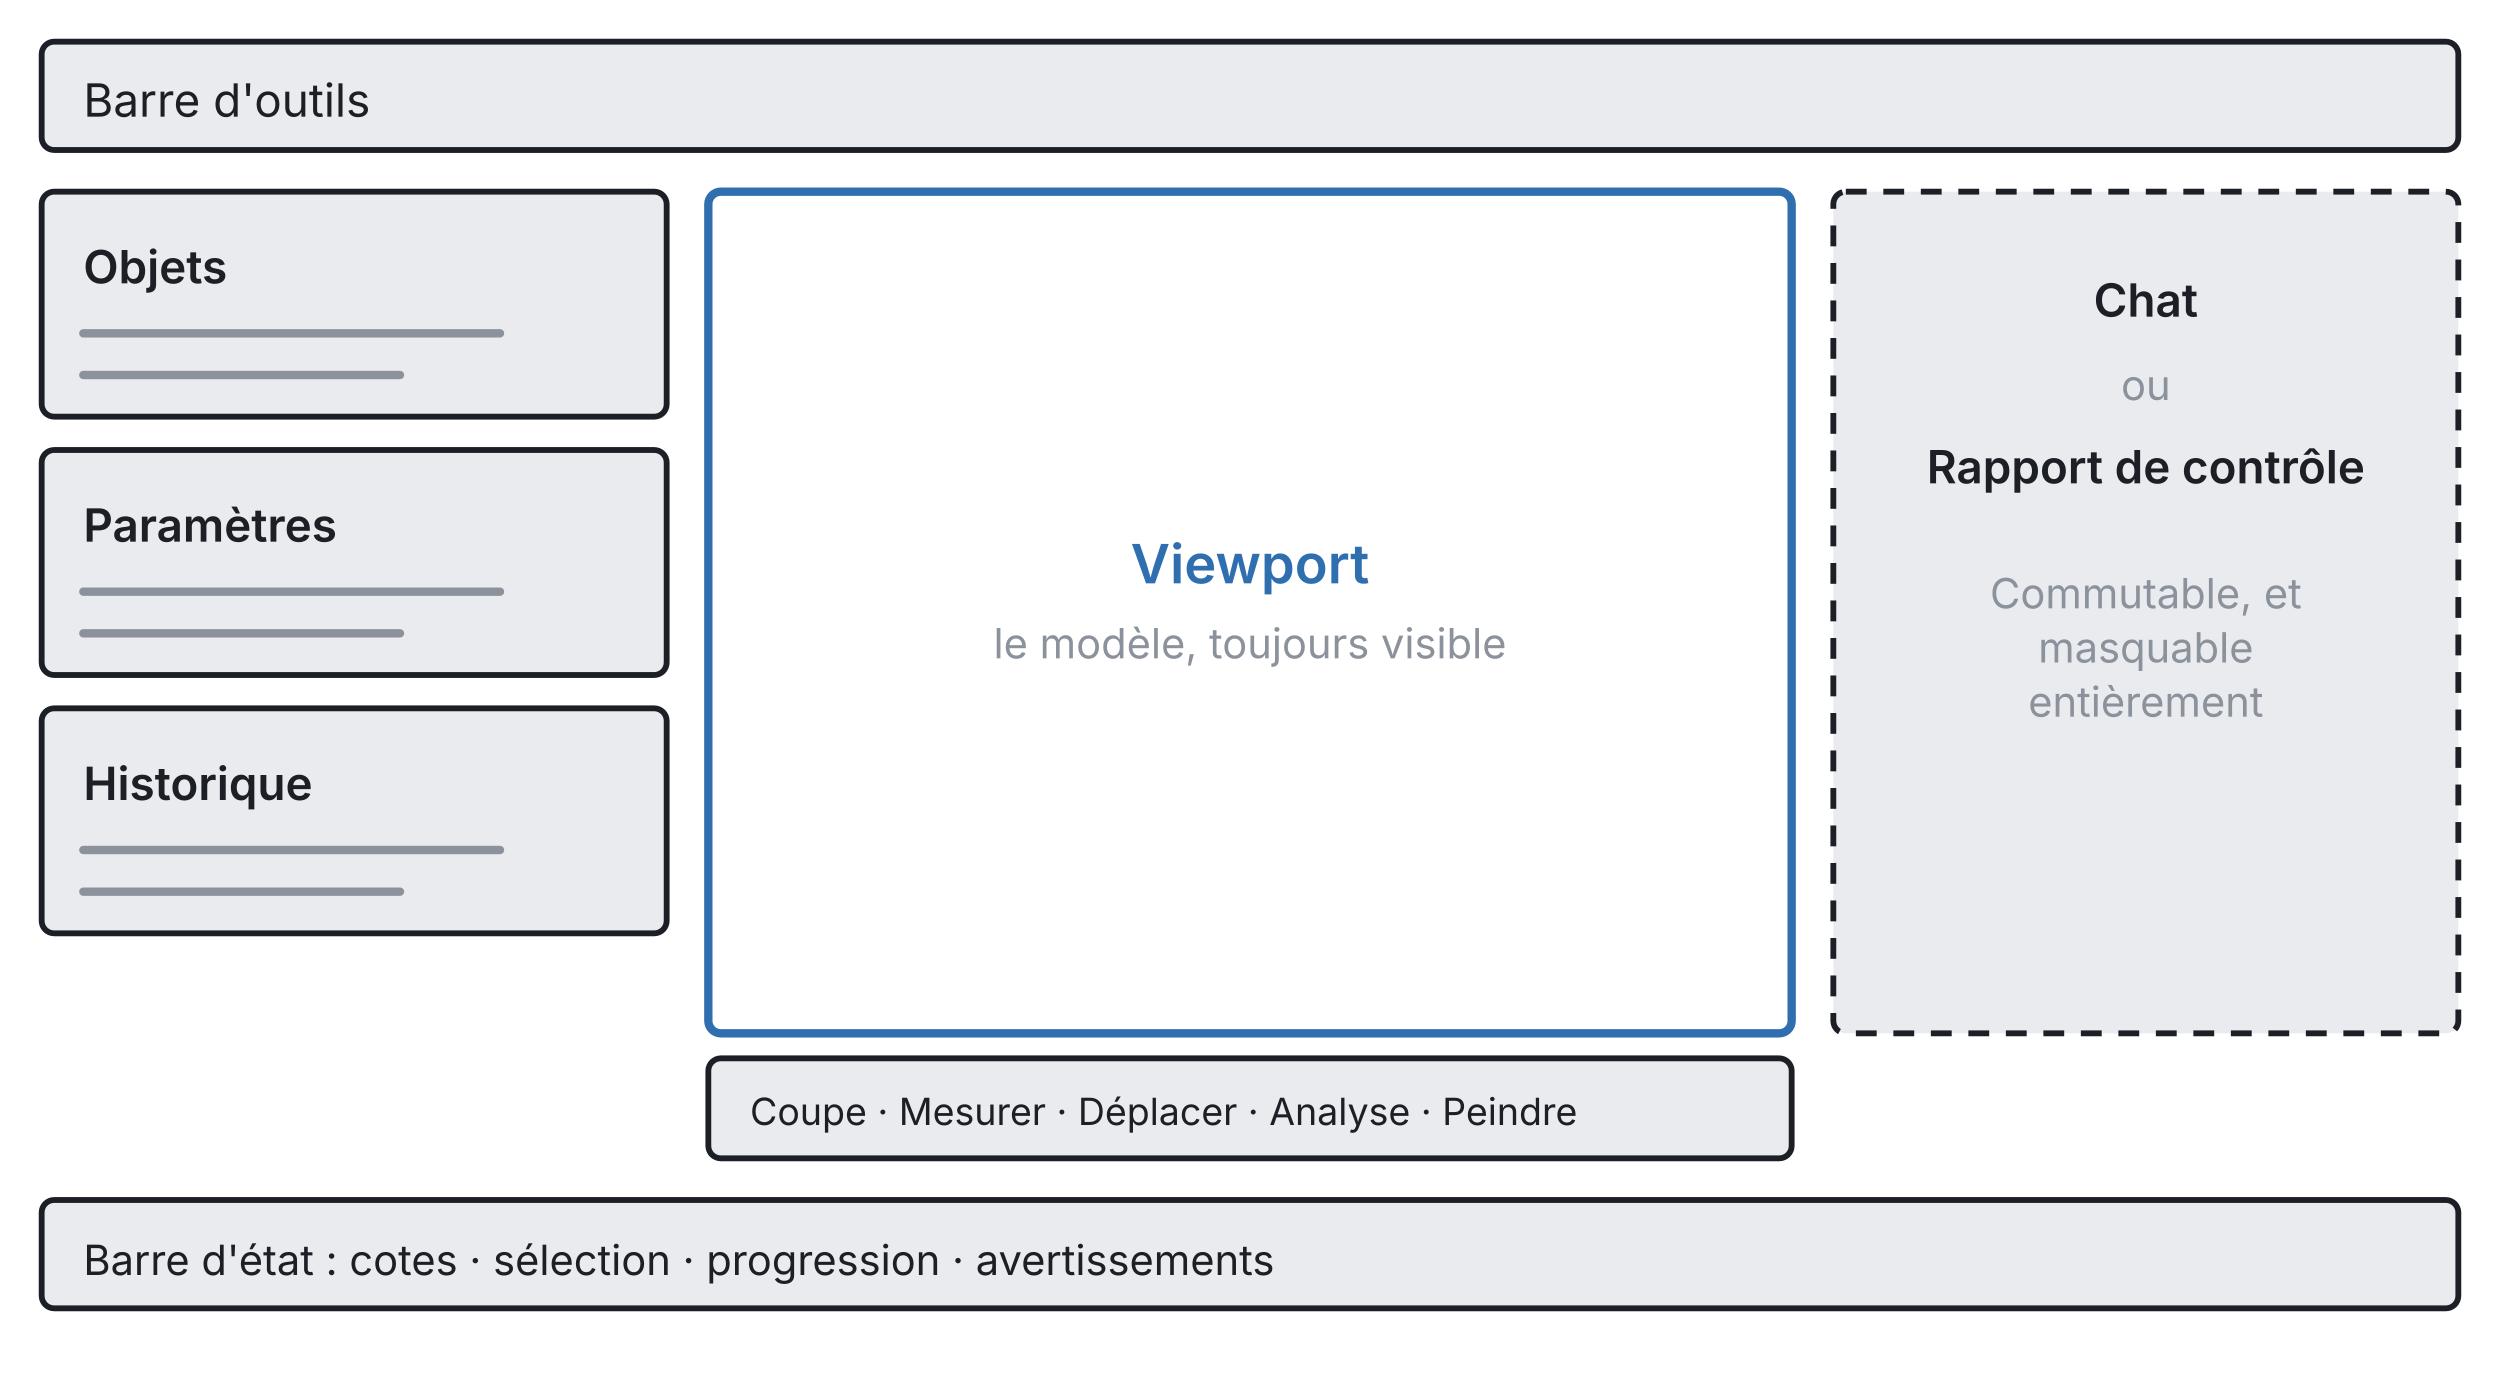
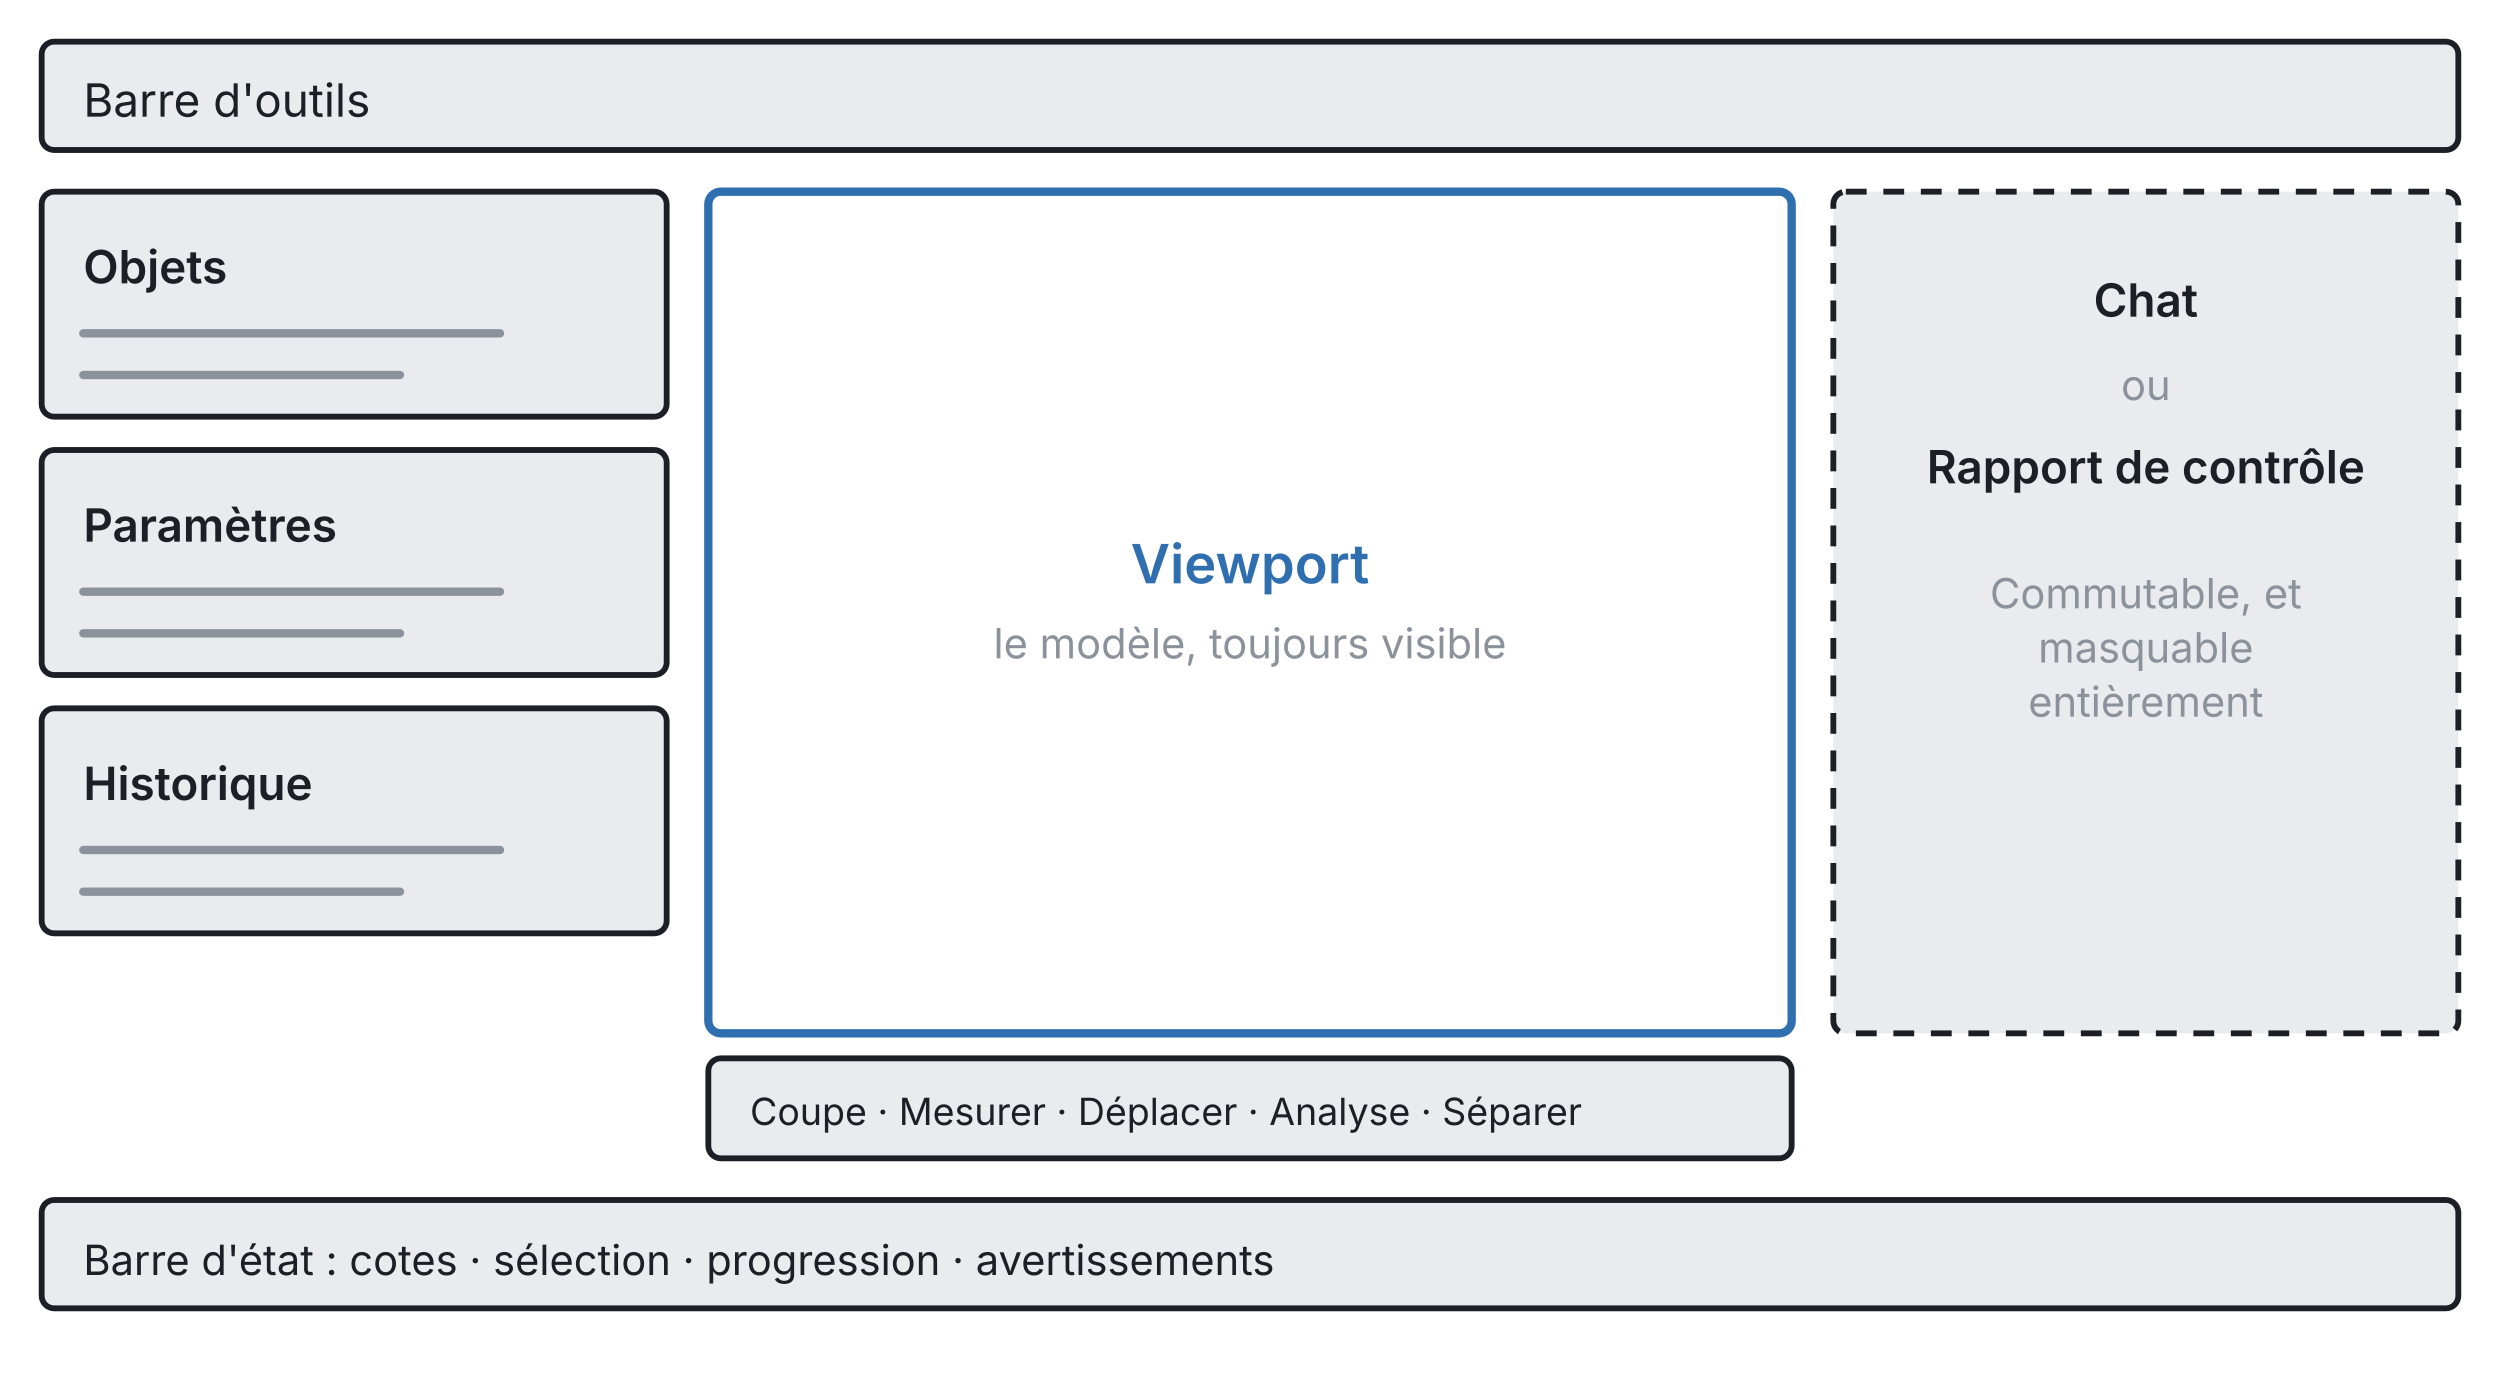
<svg xmlns="http://www.w3.org/2000/svg" viewBox="0 0 600 330" width="600" height="330">
  <rect x="0" y="0" width="600" height="330" fill="#ffffff" />
  <rect x="10" y="10" width="580" height="26" rx="3" fill="#e9ebee" stroke="#1c2026" stroke-width="1.4" />
  <text x="20" y="28" fill="#1c2026" font-size="11" font-family="system-ui, -apple-system, Segoe UI, sans-serif" text-anchor="start">Barre d'outils</text>
  <rect x="10" y="46" width="150" height="54" rx="3" fill="#e9ebee" stroke="#1c2026" stroke-width="1.4" />
  <text x="20" y="68" fill="#1c2026" font-size="11" font-family="system-ui, -apple-system, Segoe UI, sans-serif" text-anchor="start" font-weight="600">Objets</text>
  <line x1="20" y1="80" x2="120" y2="80" stroke="#8b929b" stroke-width="2" stroke-linecap="round" />
  <line x1="20" y1="90" x2="96" y2="90" stroke="#8b929b" stroke-width="2" stroke-linecap="round" />
  <rect x="10" y="108" width="150" height="54" rx="3" fill="#e9ebee" stroke="#1c2026" stroke-width="1.4" />
  <text x="20" y="130" fill="#1c2026" font-size="11" font-family="system-ui, -apple-system, Segoe UI, sans-serif" text-anchor="start" font-weight="600">Paramètres</text>
  <line x1="20" y1="142" x2="120" y2="142" stroke="#8b929b" stroke-width="2" stroke-linecap="round" />
  <line x1="20" y1="152" x2="96" y2="152" stroke="#8b929b" stroke-width="2" stroke-linecap="round" />
  <rect x="10" y="170" width="150" height="54" rx="3" fill="#e9ebee" stroke="#1c2026" stroke-width="1.4" />
  <text x="20" y="192" fill="#1c2026" font-size="11" font-family="system-ui, -apple-system, Segoe UI, sans-serif" text-anchor="start" font-weight="600">Historique</text>
  <line x1="20" y1="204" x2="120" y2="204" stroke="#8b929b" stroke-width="2" stroke-linecap="round" />
  <line x1="20" y1="214" x2="96" y2="214" stroke="#8b929b" stroke-width="2" stroke-linecap="round" />
  <rect x="170" y="46" width="260" height="202" rx="3" fill="none" stroke="#2f6fb0" stroke-width="2" />
  <text x="300" y="140" fill="#2f6fb0" font-size="13" font-family="system-ui, -apple-system, Segoe UI, sans-serif" text-anchor="middle" font-weight="600">Viewport</text>
  <text x="300" y="158" fill="#8b929b" font-size="10" font-family="system-ui, -apple-system, Segoe UI, sans-serif" text-anchor="middle">le modèle, toujours visible</text>
  <rect x="440" y="46" width="150" height="202" rx="3" fill="#e9ebee" stroke="#1c2026" stroke-width="1.4" stroke-dasharray="5 4" />
  <text x="515" y="76" fill="#1c2026" font-size="11" font-family="system-ui, -apple-system, Segoe UI, sans-serif" text-anchor="middle" font-weight="600">Chat</text>
  <text x="515" y="96" fill="#8b929b" font-size="10" font-family="system-ui, -apple-system, Segoe UI, sans-serif" text-anchor="middle">ou</text>
  <text x="515" y="116" fill="#1c2026" font-size="11" font-family="system-ui, -apple-system, Segoe UI, sans-serif" text-anchor="middle" font-weight="600">Rapport de contrôle</text>
  <text x="515" y="146" fill="#8b929b" font-size="10" font-family="system-ui, -apple-system, Segoe UI, sans-serif" text-anchor="middle">Commutable, et</text>
  <text x="515" y="159" fill="#8b929b" font-size="10" font-family="system-ui, -apple-system, Segoe UI, sans-serif" text-anchor="middle">masquable</text>
  <text x="515" y="172" fill="#8b929b" font-size="10" font-family="system-ui, -apple-system, Segoe UI, sans-serif" text-anchor="middle">entièrement</text>
  <rect x="170" y="254" width="260" height="24" rx="3" fill="#e9ebee" stroke="#1c2026" stroke-width="1.4" />
-   <text x="180" y="270" fill="#1c2026" font-size="9" font-family="system-ui, -apple-system, Segoe UI, sans-serif" text-anchor="start">Coupe · Mesurer · Déplacer · Analyse · Peindre</text>
+   <text x="180" y="270" fill="#1c2026" font-size="9" font-family="system-ui, -apple-system, Segoe UI, sans-serif" text-anchor="start">Coupe · Mesurer · Déplacer · Analyse · Séparer</text>
  <rect x="10" y="288" width="580" height="26" rx="3" fill="#e9ebee" stroke="#1c2026" stroke-width="1.4" />
  <text x="20" y="306" fill="#1c2026" font-size="10" font-family="system-ui, -apple-system, Segoe UI, sans-serif" text-anchor="start">Barre d'état : cotes · sélection · progression · avertissements</text>
</svg>
